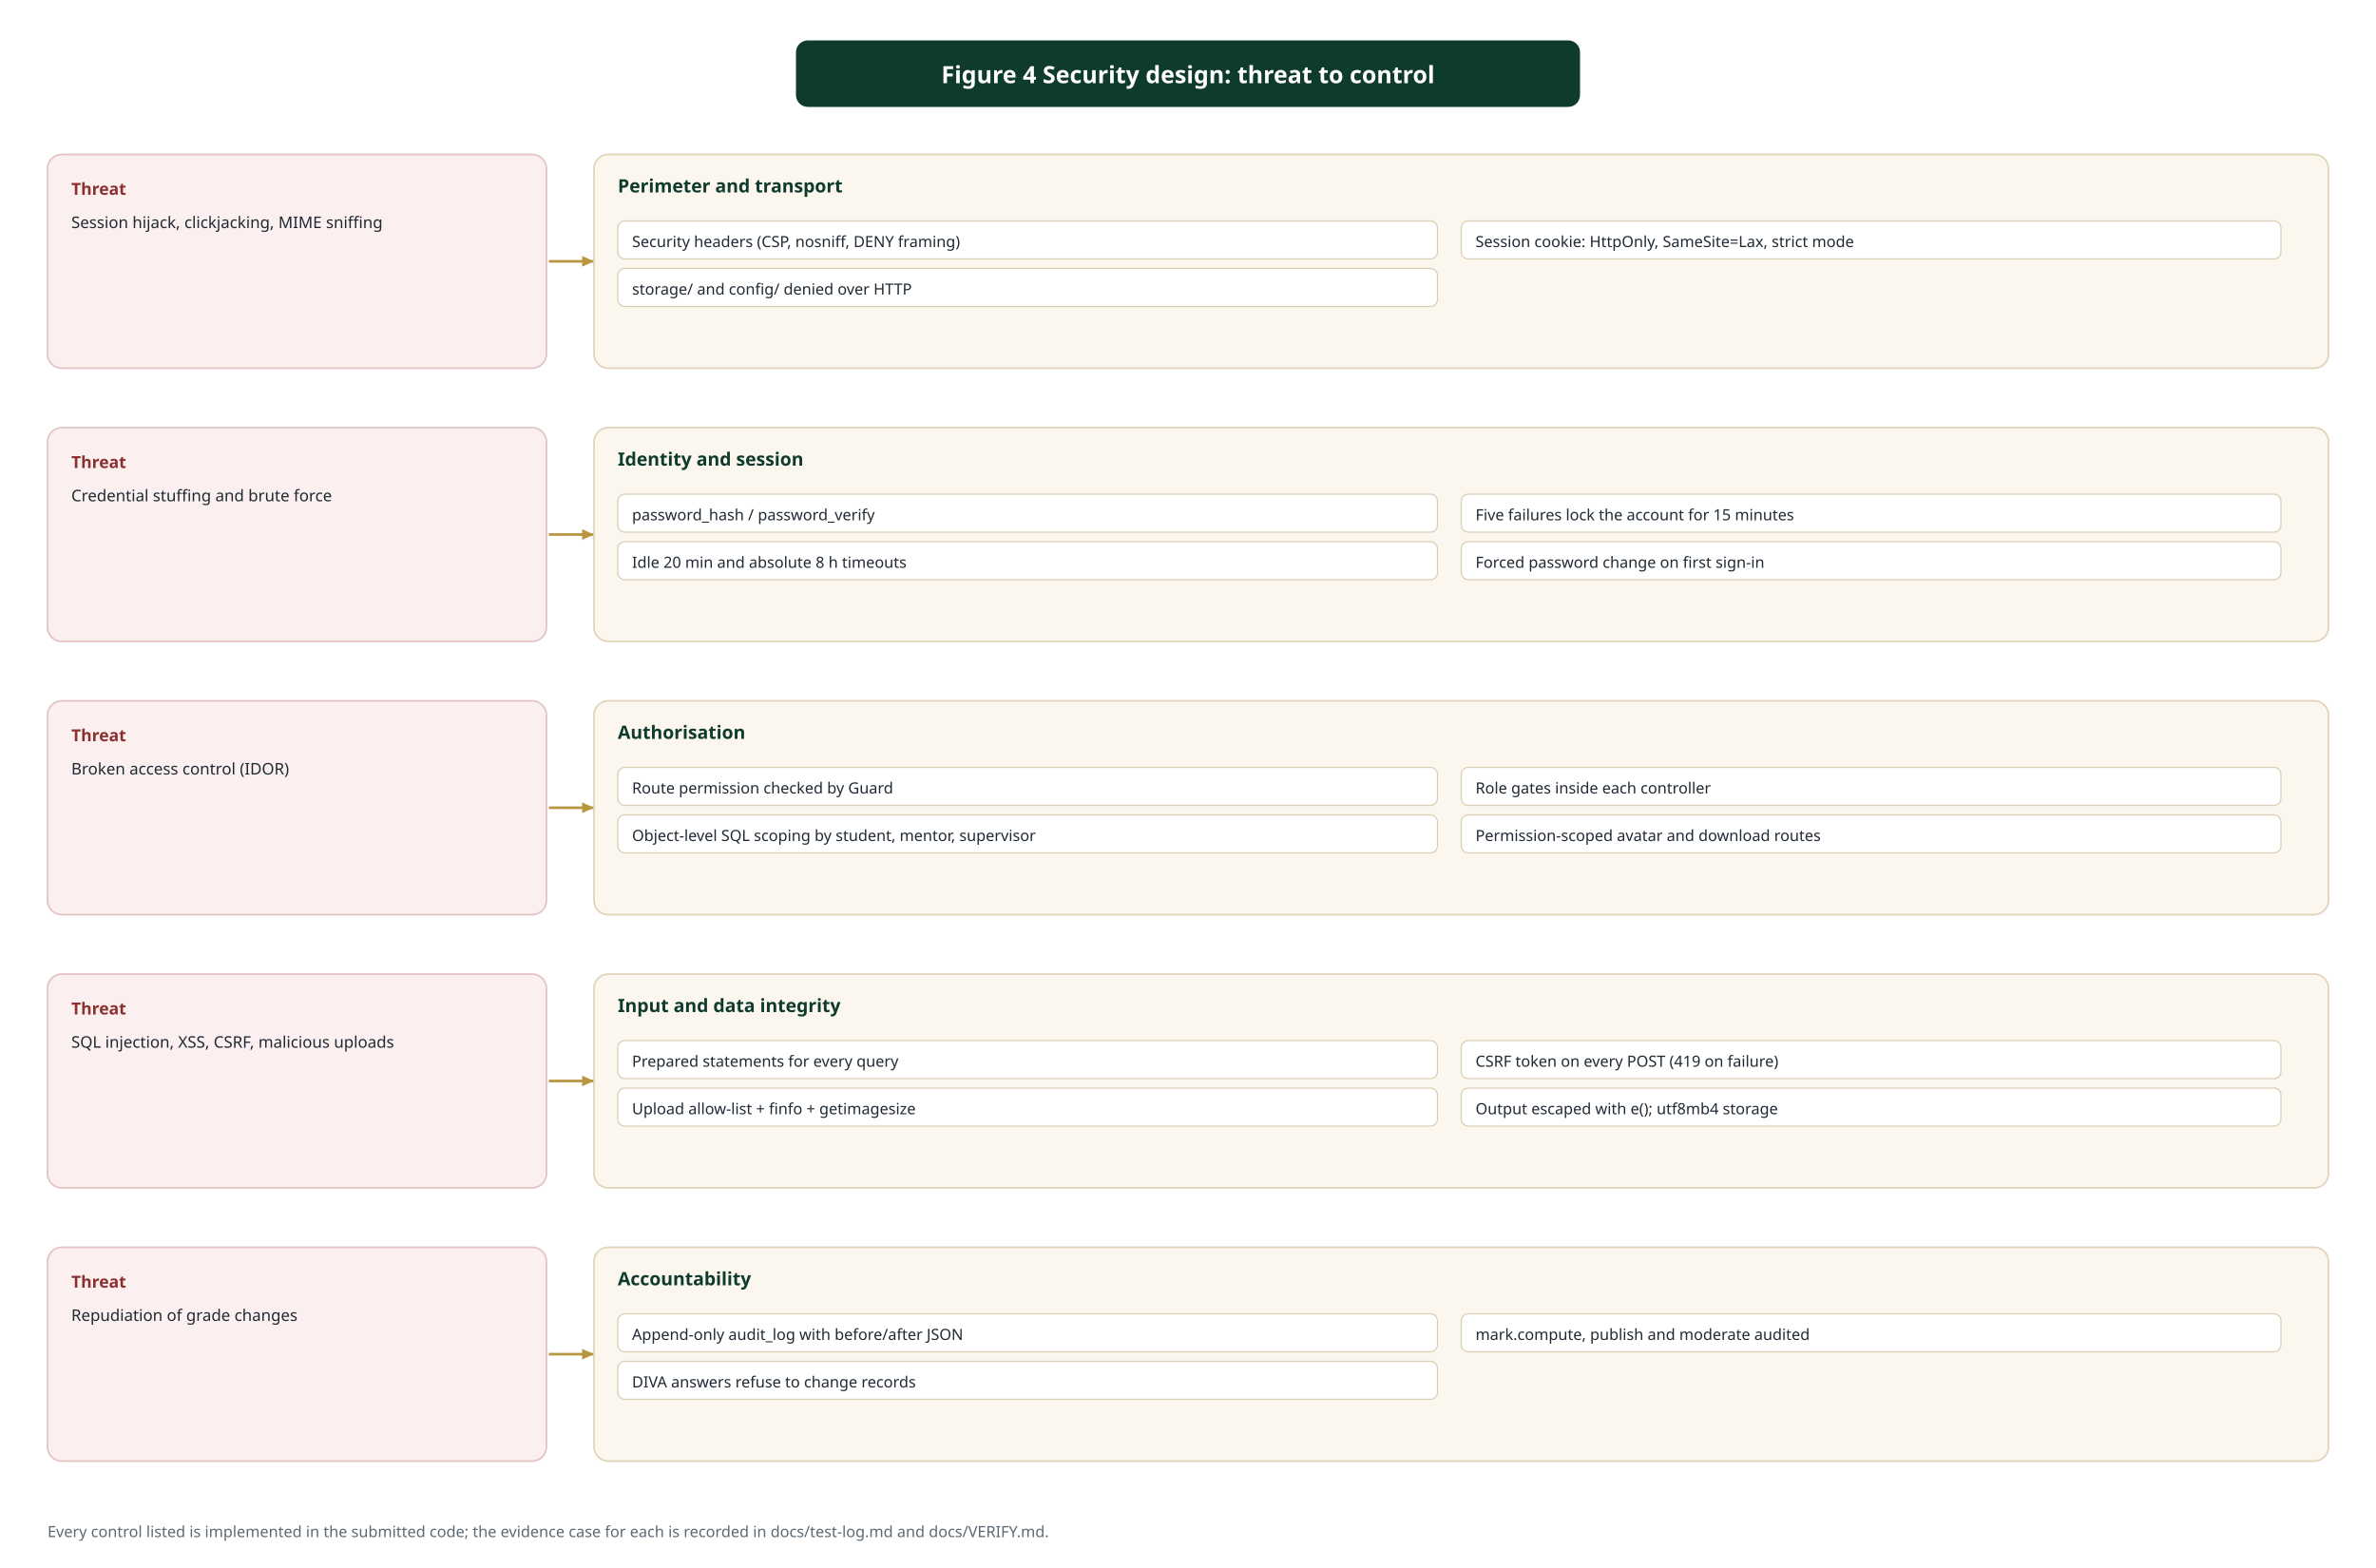
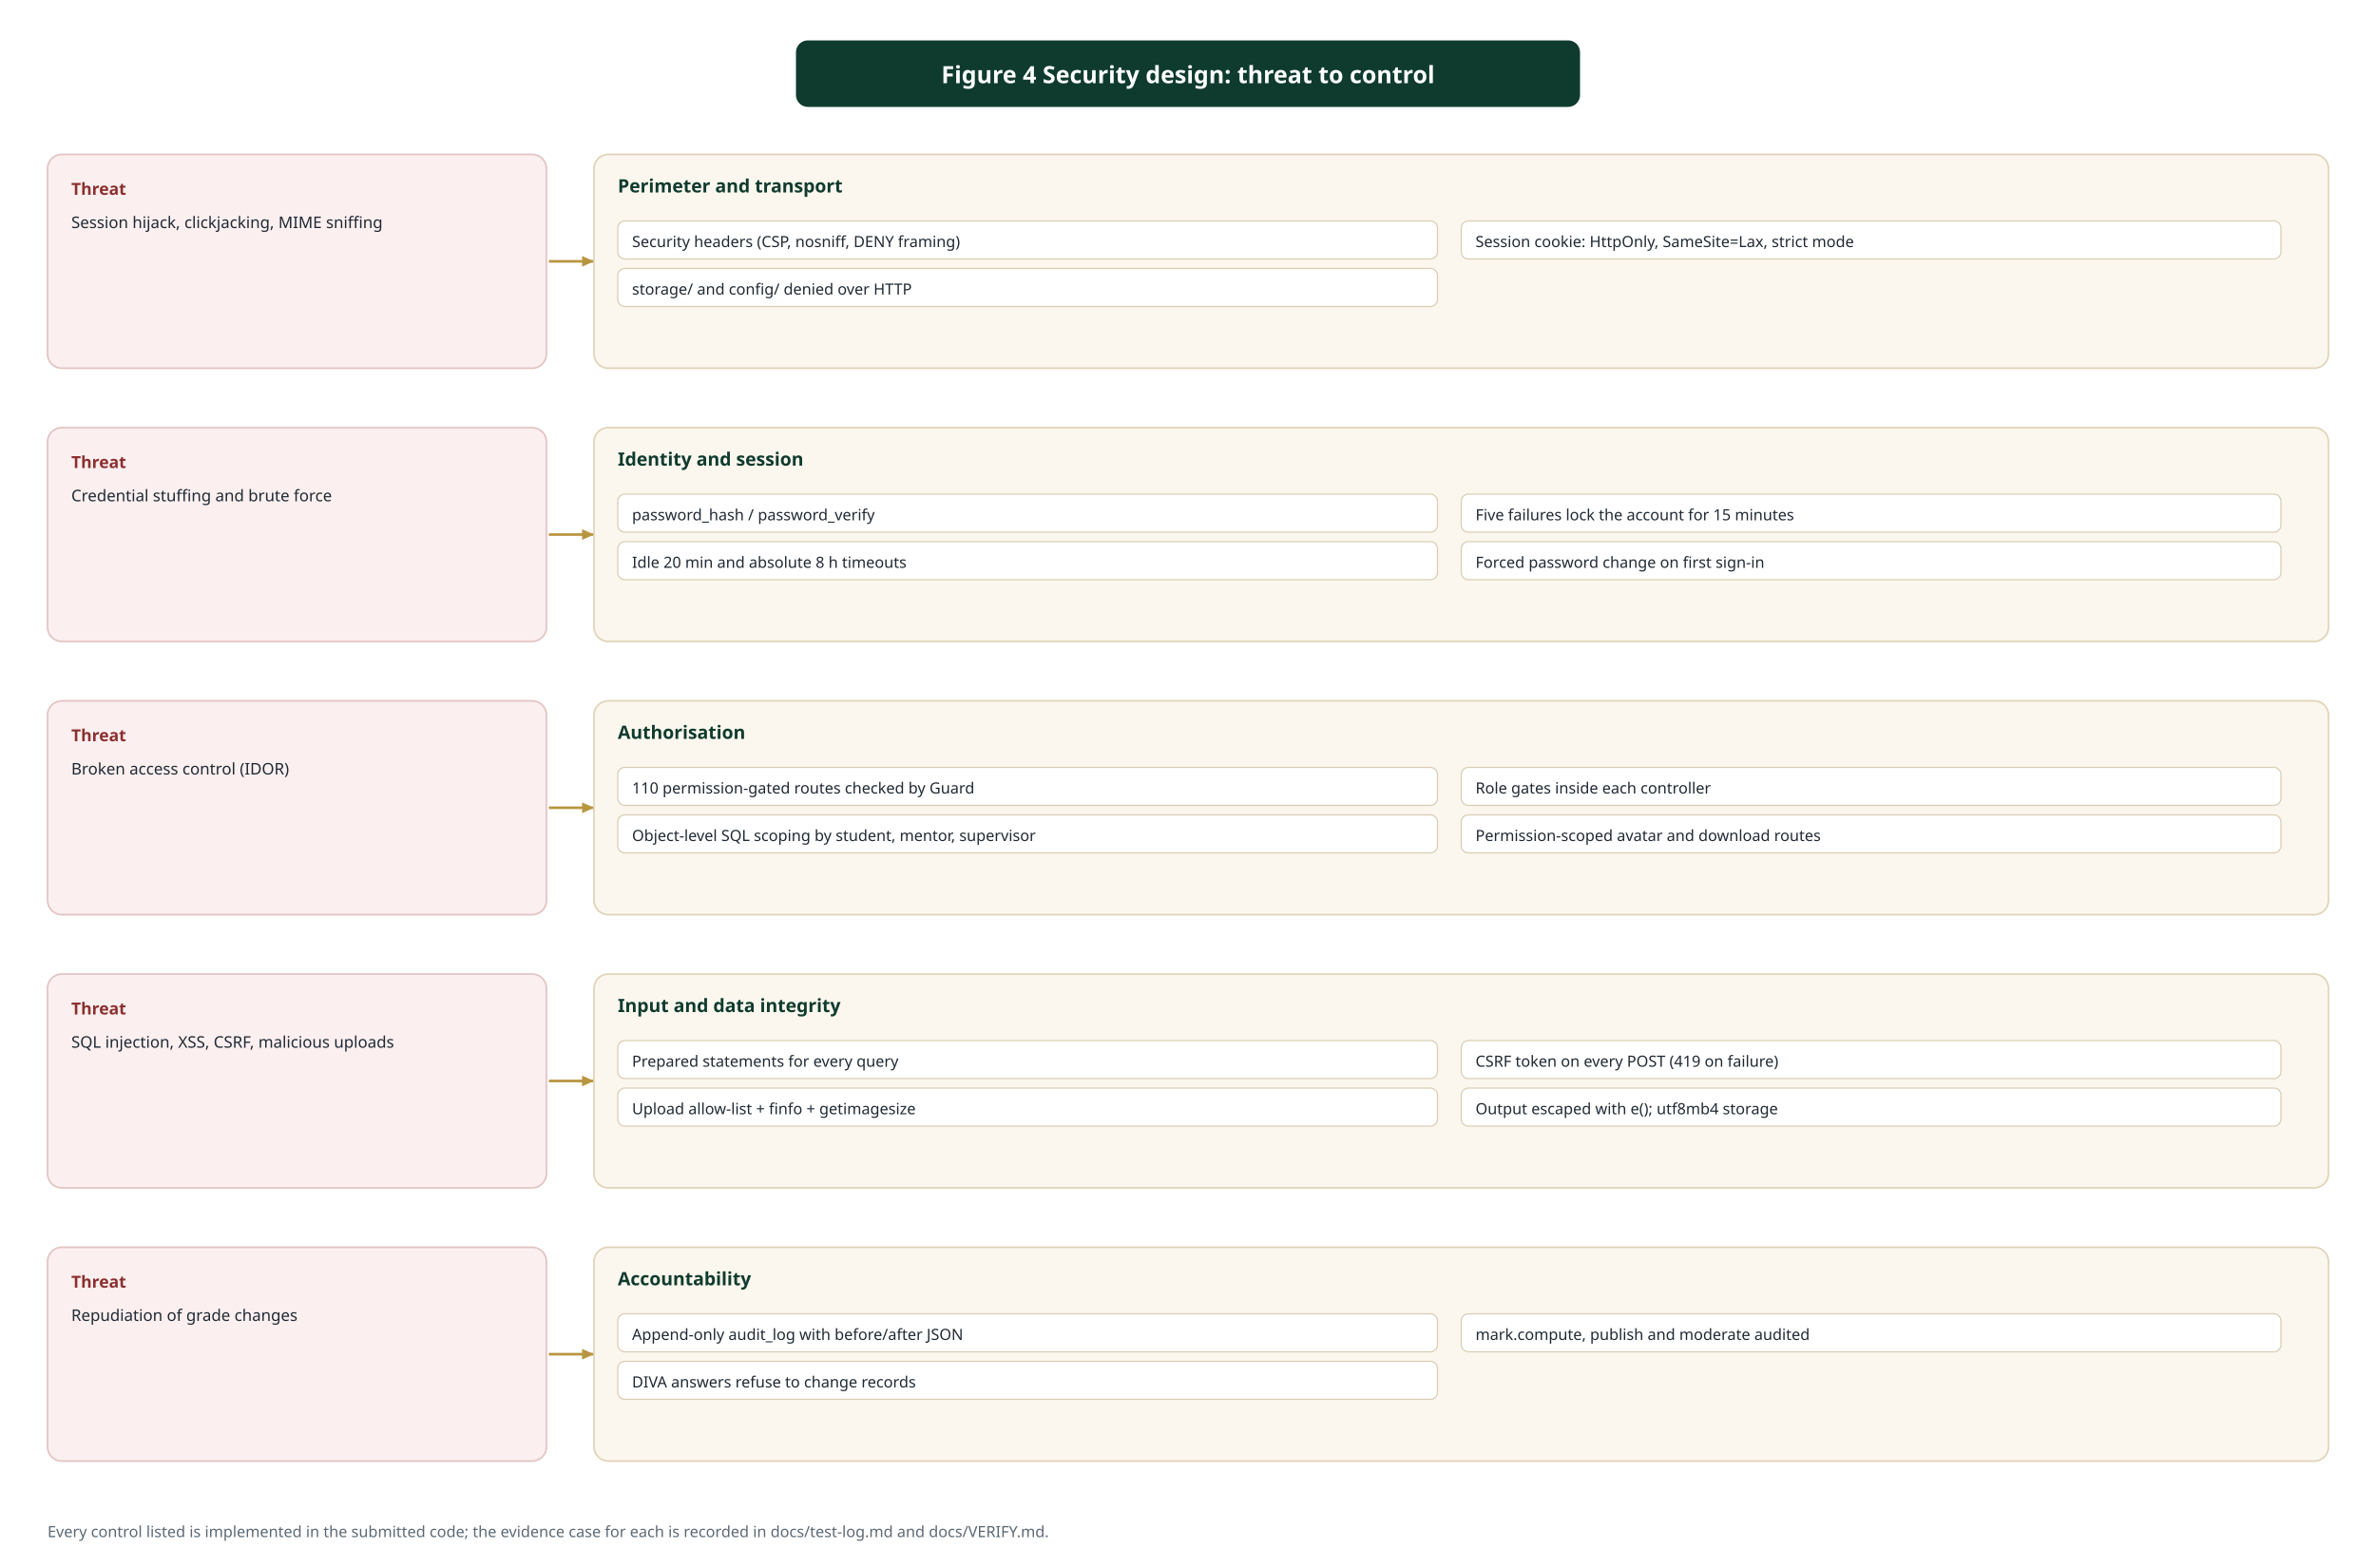
<svg xmlns="http://www.w3.org/2000/svg" width="2000" height="1320" viewBox="0 0 2000 1320" font-family="Tahoma, Segoe UI, sans-serif">
  <rect width="2000" height="1320" fill="#FFFFFF" />
  <rect x="670" y="34" width="660" height="56" rx="10" fill="#0F3B2E" stroke="#0F3B2E" stroke-width="0" />
  <text x="1000" y="70" font-size="20" fill="#FFFFFF" font-weight="bold" text-anchor="middle">Figure 4  Security design: threat to control</text>
  <rect x="40" y="130" width="420" height="180" rx="12" fill="#FBEFEF" stroke="#E3C3C3" stroke-width="1.4" />
  <text x="60" y="164" font-size="14" fill="#8C2F2F" font-weight="bold" text-anchor="start">Threat</text>
  <text x="60" y="192" font-size="13.5" fill="#1F2933" font-weight="normal" text-anchor="start">Session hijack, clickjacking, MIME sniffing</text>
  <line x1="462" y1="220" x2="500" y2="220" stroke="#B8953F" stroke-width="2.2" />
  <polygon points="500,220 490.0,224.5 490.0,215.5" fill="#B8953F" />
  <rect x="500" y="130" width="1460" height="180" rx="12" fill="#FBF7EE" stroke="#E0D3B8" stroke-width="1.4" />
  <text x="520" y="162" font-size="15.5" fill="#0F3B2E" font-weight="bold" text-anchor="start">Perimeter and transport</text>
  <rect x="520" y="186" width="690" height="32" rx="6" fill="#FFFFFF" stroke="#D9CDB4" stroke-width="1" />
  <text x="532" y="208" font-size="13" fill="#1F2933" font-weight="normal" text-anchor="start">Security headers (CSP, nosniff, DENY framing)</text>
  <rect x="1230" y="186" width="690" height="32" rx="6" fill="#FFFFFF" stroke="#D9CDB4" stroke-width="1" />
  <text x="1242" y="208" font-size="13" fill="#1F2933" font-weight="normal" text-anchor="start">Session cookie: HttpOnly, SameSite=Lax, strict mode</text>
  <rect x="520" y="226" width="690" height="32" rx="6" fill="#FFFFFF" stroke="#D9CDB4" stroke-width="1" />
  <text x="532" y="248" font-size="13" fill="#1F2933" font-weight="normal" text-anchor="start">storage/ and config/ denied over HTTP</text>
  <rect x="40" y="360" width="420" height="180" rx="12" fill="#FBEFEF" stroke="#E3C3C3" stroke-width="1.4" />
  <text x="60" y="394" font-size="14" fill="#8C2F2F" font-weight="bold" text-anchor="start">Threat</text>
  <text x="60" y="422" font-size="13.5" fill="#1F2933" font-weight="normal" text-anchor="start">Credential stuffing and brute force</text>
  <line x1="462" y1="450" x2="500" y2="450" stroke="#B8953F" stroke-width="2.2" />
  <polygon points="500,450 490.0,454.5 490.0,445.5" fill="#B8953F" />
  <rect x="500" y="360" width="1460" height="180" rx="12" fill="#FBF7EE" stroke="#E0D3B8" stroke-width="1.4" />
  <text x="520" y="392" font-size="15.5" fill="#0F3B2E" font-weight="bold" text-anchor="start">Identity and session</text>
  <rect x="520" y="416" width="690" height="32" rx="6" fill="#FFFFFF" stroke="#D9CDB4" stroke-width="1" />
  <text x="532" y="438" font-size="13" fill="#1F2933" font-weight="normal" text-anchor="start">password_hash / password_verify</text>
  <rect x="1230" y="416" width="690" height="32" rx="6" fill="#FFFFFF" stroke="#D9CDB4" stroke-width="1" />
  <text x="1242" y="438" font-size="13" fill="#1F2933" font-weight="normal" text-anchor="start">Five failures lock the account for 15 minutes</text>
  <rect x="520" y="456" width="690" height="32" rx="6" fill="#FFFFFF" stroke="#D9CDB4" stroke-width="1" />
  <text x="532" y="478" font-size="13" fill="#1F2933" font-weight="normal" text-anchor="start">Idle 20 min and absolute 8 h timeouts</text>
  <rect x="1230" y="456" width="690" height="32" rx="6" fill="#FFFFFF" stroke="#D9CDB4" stroke-width="1" />
  <text x="1242" y="478" font-size="13" fill="#1F2933" font-weight="normal" text-anchor="start">Forced password change on first sign-in</text>
  <rect x="40" y="590" width="420" height="180" rx="12" fill="#FBEFEF" stroke="#E3C3C3" stroke-width="1.4" />
  <text x="60" y="624" font-size="14" fill="#8C2F2F" font-weight="bold" text-anchor="start">Threat</text>
  <text x="60" y="652" font-size="13.5" fill="#1F2933" font-weight="normal" text-anchor="start">Broken access control (IDOR)</text>
  <line x1="462" y1="680" x2="500" y2="680" stroke="#B8953F" stroke-width="2.2" />
  <polygon points="500,680 490.0,684.5 490.0,675.5" fill="#B8953F" />
  <rect x="500" y="590" width="1460" height="180" rx="12" fill="#FBF7EE" stroke="#E0D3B8" stroke-width="1.4" />
  <text x="520" y="622" font-size="15.5" fill="#0F3B2E" font-weight="bold" text-anchor="start">Authorisation</text>
  <rect x="520" y="646" width="690" height="32" rx="6" fill="#FFFFFF" stroke="#D9CDB4" stroke-width="1" />
-   <text x="532" y="668" font-size="13" fill="#1F2933" font-weight="normal" text-anchor="start">Route permission checked by Guard</text>
+   <text x="532" y="668" font-size="13" fill="#1F2933" font-weight="normal" text-anchor="start">110 permission-gated routes checked by Guard</text>
  <rect x="1230" y="646" width="690" height="32" rx="6" fill="#FFFFFF" stroke="#D9CDB4" stroke-width="1" />
  <text x="1242" y="668" font-size="13" fill="#1F2933" font-weight="normal" text-anchor="start">Role gates inside each controller</text>
  <rect x="520" y="686" width="690" height="32" rx="6" fill="#FFFFFF" stroke="#D9CDB4" stroke-width="1" />
  <text x="532" y="708" font-size="13" fill="#1F2933" font-weight="normal" text-anchor="start">Object-level SQL scoping by student, mentor, supervisor</text>
  <rect x="1230" y="686" width="690" height="32" rx="6" fill="#FFFFFF" stroke="#D9CDB4" stroke-width="1" />
  <text x="1242" y="708" font-size="13" fill="#1F2933" font-weight="normal" text-anchor="start">Permission-scoped avatar and download routes</text>
  <rect x="40" y="820" width="420" height="180" rx="12" fill="#FBEFEF" stroke="#E3C3C3" stroke-width="1.4" />
  <text x="60" y="854" font-size="14" fill="#8C2F2F" font-weight="bold" text-anchor="start">Threat</text>
  <text x="60" y="882" font-size="13.5" fill="#1F2933" font-weight="normal" text-anchor="start">SQL injection, XSS, CSRF, malicious uploads</text>
  <line x1="462" y1="910" x2="500" y2="910" stroke="#B8953F" stroke-width="2.2" />
  <polygon points="500,910 490.0,914.5 490.0,905.5" fill="#B8953F" />
  <rect x="500" y="820" width="1460" height="180" rx="12" fill="#FBF7EE" stroke="#E0D3B8" stroke-width="1.4" />
  <text x="520" y="852" font-size="15.5" fill="#0F3B2E" font-weight="bold" text-anchor="start">Input and data integrity</text>
  <rect x="520" y="876" width="690" height="32" rx="6" fill="#FFFFFF" stroke="#D9CDB4" stroke-width="1" />
  <text x="532" y="898" font-size="13" fill="#1F2933" font-weight="normal" text-anchor="start">Prepared statements for every query</text>
  <rect x="1230" y="876" width="690" height="32" rx="6" fill="#FFFFFF" stroke="#D9CDB4" stroke-width="1" />
  <text x="1242" y="898" font-size="13" fill="#1F2933" font-weight="normal" text-anchor="start">CSRF token on every POST (419 on failure)</text>
  <rect x="520" y="916" width="690" height="32" rx="6" fill="#FFFFFF" stroke="#D9CDB4" stroke-width="1" />
  <text x="532" y="938" font-size="13" fill="#1F2933" font-weight="normal" text-anchor="start">Upload allow-list + finfo + getimagesize</text>
  <rect x="1230" y="916" width="690" height="32" rx="6" fill="#FFFFFF" stroke="#D9CDB4" stroke-width="1" />
  <text x="1242" y="938" font-size="13" fill="#1F2933" font-weight="normal" text-anchor="start">Output escaped with e(); utf8mb4 storage</text>
  <rect x="40" y="1050" width="420" height="180" rx="12" fill="#FBEFEF" stroke="#E3C3C3" stroke-width="1.4" />
  <text x="60" y="1084" font-size="14" fill="#8C2F2F" font-weight="bold" text-anchor="start">Threat</text>
  <text x="60" y="1112" font-size="13.5" fill="#1F2933" font-weight="normal" text-anchor="start">Repudiation of grade changes</text>
  <line x1="462" y1="1140" x2="500" y2="1140" stroke="#B8953F" stroke-width="2.2" />
  <polygon points="500,1140 490.0,1144.5 490.0,1135.5" fill="#B8953F" />
  <rect x="500" y="1050" width="1460" height="180" rx="12" fill="#FBF7EE" stroke="#E0D3B8" stroke-width="1.4" />
  <text x="520" y="1082" font-size="15.5" fill="#0F3B2E" font-weight="bold" text-anchor="start">Accountability</text>
  <rect x="520" y="1106" width="690" height="32" rx="6" fill="#FFFFFF" stroke="#D9CDB4" stroke-width="1" />
  <text x="532" y="1128" font-size="13" fill="#1F2933" font-weight="normal" text-anchor="start">Append-only audit_log with before/after JSON</text>
  <rect x="1230" y="1106" width="690" height="32" rx="6" fill="#FFFFFF" stroke="#D9CDB4" stroke-width="1" />
  <text x="1242" y="1128" font-size="13" fill="#1F2933" font-weight="normal" text-anchor="start">mark.compute, publish and moderate audited</text>
  <rect x="520" y="1146" width="690" height="32" rx="6" fill="#FFFFFF" stroke="#D9CDB4" stroke-width="1" />
  <text x="532" y="1168" font-size="13" fill="#1F2933" font-weight="normal" text-anchor="start">DIVA answers refuse to change records</text>
  <text x="40" y="1294" font-size="13" fill="#5B6873" font-weight="normal" text-anchor="start">Every control listed is implemented in the submitted code; the evidence case for each is recorded in docs/test-log.md and docs/VERIFY.md.</text>
</svg>
